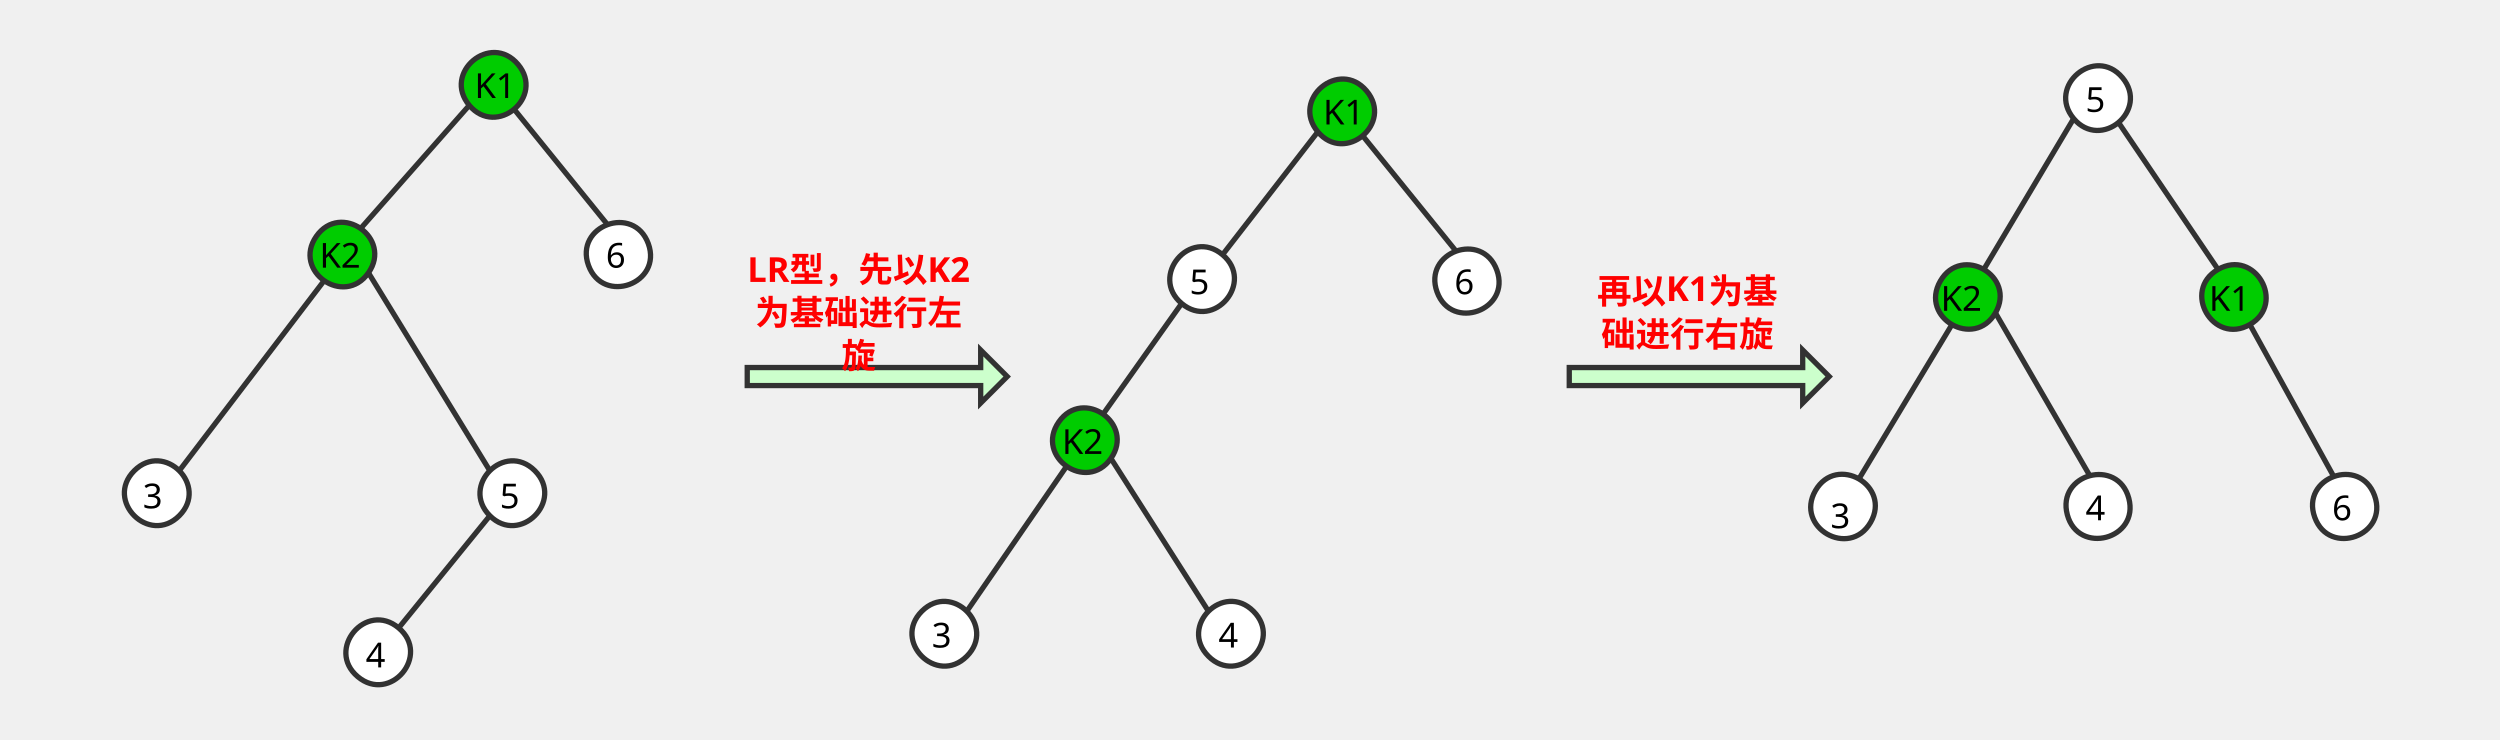
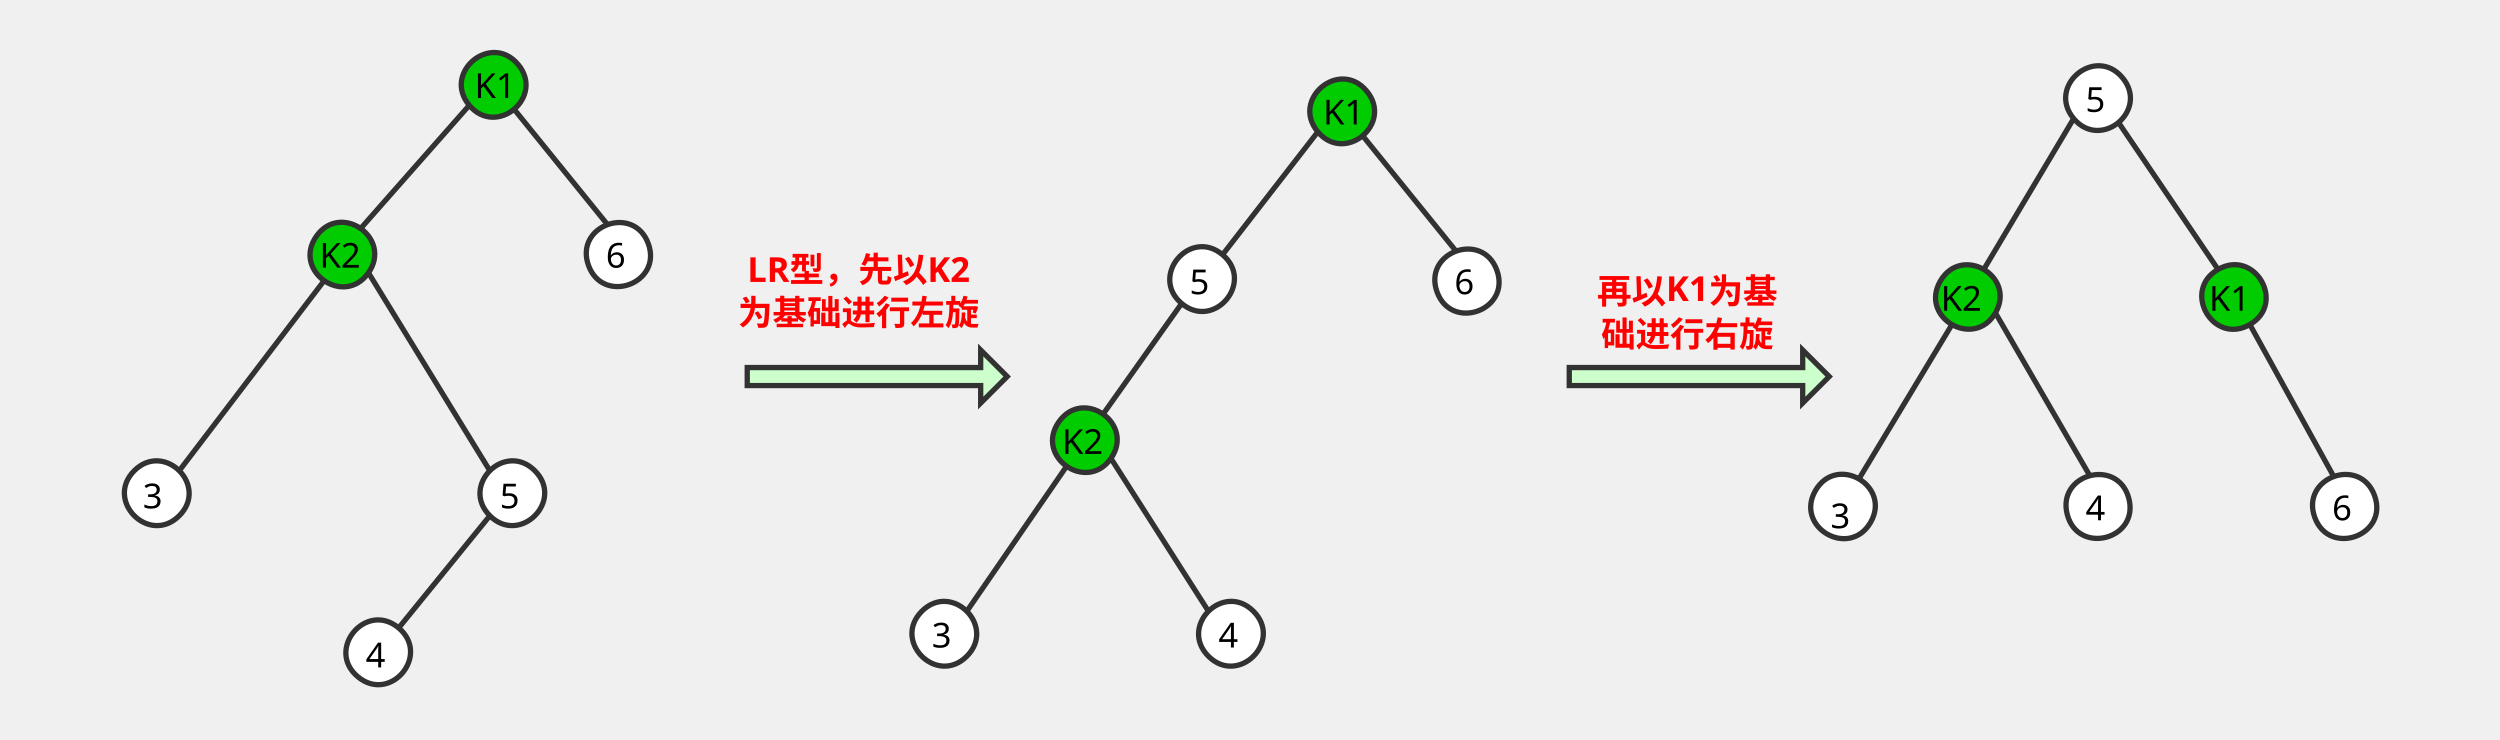
<svg xmlns="http://www.w3.org/2000/svg" id="processonSvg1000" viewBox="123.168 61.0 942.796 279.0" width="942.796" height="279.0">
  <defs id="ProcessOnDefs1001" />
  <g id="ProcessOnG1002">
    <path id="ProcessOnPath1003" d="M123.168 61.0H1065.964V340.0H123.168V61.0Z" fill="none" />
    <g id="ProcessOnG1004">
      <g id="ProcessOnG1005" transform="matrix(0.7660444,-0.6427876,0.6427876,0.7660444,292.4279,91.52092)" opacity="1.0">
        <path id="ProcessOnPath1006" d="M0.0 12.0C0.0 -4.0 24.0 -4.0 24.0 12.0C24.0 28.0 0.0 28.0 0.0 12.0Z" stroke="#323232" stroke-width="2.0" stroke-dasharray="none" opacity="1.0" fill="#00cc00" />
      </g>
      <g id="ProcessOnG1007" transform="matrix(0.9396926,-0.3420201,0.3420201,0.9396926,341.0,149.8279)" opacity="1.0">
        <path id="ProcessOnPath1008" d="M0.0 12.0C0.0 -4.0 24.0 -4.0 24.0 12.0C24.0 28.0 0.0 28.0 0.0 12.0Z" stroke="#323232" stroke-width="2.0" stroke-dasharray="none" opacity="1.0" fill="#ffffff" />
      </g>
      <g id="ProcessOnG1009" transform="matrix(0.819152,0.5735764,-0.5735764,0.819152,249.3404,140.2873)" opacity="1.0">
        <path id="ProcessOnPath1010" d="M0.0 12.0C0.0 -4.0 24.0 -4.0 24.0 12.0C24.0 28.0 0.0 28.0 0.0 12.0Z" stroke="#323232" stroke-width="2.0" stroke-dasharray="none" opacity="1.0" fill="#00cc00" />
      </g>
      <g id="ProcessOnG1011">
        <path id="ProcessOnPath1012" d="M300.141 100.713L259.17 147.17" stroke="#323232" stroke-width="2.0" stroke-dasharray="none" fill="none" />
      </g>
      <g id="ProcessOnG1013">
        <path id="ProcessOnPath1014" d="M317.047 102.193L352.276 145.724" stroke="#323232" stroke-width="2.0" stroke-dasharray="none" fill="none" />
      </g>
      <g id="ProcessOnG1015" transform="matrix(0.7071068,-0.7071068,0.7071068,0.7071068,299.41,247.0)" opacity="1.0">
        <path id="ProcessOnPath1016" d="M0.0 12.0C0.0 -4.0 24.0 -4.0 24.0 12.0C24.0 28.0 0.0 28.0 0.0 12.0Z" stroke="#323232" stroke-width="2.0" stroke-dasharray="none" opacity="1.0" fill="#ffffff" />
      </g>
      <g id="ProcessOnG1017" transform="matrix(0.7071068,0.7071068,-0.7071068,0.7071068,182.2873,230.0294)" opacity="1.0">
        <path id="ProcessOnPath1018" d="M0.0 12.0C0.0 -4.0 24.0 -4.0 24.0 12.0C24.0 28.0 0.0 28.0 0.0 12.0Z" stroke="#323232" stroke-width="2.0" stroke-dasharray="none" opacity="1.0" fill="#ffffff" />
      </g>
      <g id="ProcessOnG1019">
        <path id="ProcessOnPath1020" d="M245.404 166.83L190.773 238.515" stroke="#323232" stroke-width="2.0" stroke-dasharray="none" fill="none" />
      </g>
      <g id="ProcessOnG1021">
        <path id="ProcessOnPath1022" d="M262.117 163.883L307.895 238.515" stroke="#323232" stroke-width="2.0" stroke-dasharray="none" fill="none" />
      </g>
      <g id="ProcessOnG1023" transform="matrix(0.6427876,-0.7660444,0.7660444,0.6427876,248.8915,308.4791)" opacity="1.0">
        <path id="ProcessOnPath1024" d="M0.0 12.0C0.0 -4.0 24.0 -4.0 24.0 12.0C24.0 28.0 0.0 28.0 0.0 12.0Z" stroke="#323232" stroke-width="2.0" stroke-dasharray="none" opacity="1.0" fill="#ffffff" />
      </g>
      <g id="ProcessOnG1025" transform="matrix(1.0,0.0,0.0,1.0,263.8806,82.75)" opacity="1.0">
        <path id="ProcessOnPath1026" d="M0.0 0.0L94.0 0.0L94.0 20.0L0.0 20.0Z" stroke="none" stroke-width="0.0" stroke-dasharray="none" opacity="1.0" fill="none" />
        <g id="ProcessOnG1027" transform="matrix(1.0,0.0,0.0,1.0,0.0,1.875)">
          <text id="ProcessOnText1028" fill="#000000" font-size="13" x="46.0" y="13.325" font-family="微软雅黑" font-weight="normal" font-style="normal" text-decoration="none" family="微软雅黑" text-anchor="middle" size="13">K1</text>
        </g>
      </g>
      <g id="ProcessOnG1029" transform="matrix(1.0,0.0,0.0,1.0,220.3339,146.75)" opacity="1.0">
        <path id="ProcessOnPath1030" d="M0.0 0.0L64.166 0.0L64.166 20.0L0.0 20.0Z" stroke="none" stroke-width="0.0" stroke-dasharray="none" opacity="1.0" fill="none" />
        <g id="ProcessOnG1031" transform="matrix(1.0,0.0,0.0,1.0,0.0,1.875)">
          <text id="ProcessOnText1032" fill="#000000" font-size="13" x="31.083" y="13.325" font-family="微软雅黑" font-weight="normal" font-style="normal" text-decoration="none" family="微软雅黑" text-anchor="middle" size="13">K2</text>
        </g>
      </g>
      <g id="ProcessOnG1033" transform="matrix(0.8660254,0.5,-0.5,0.8660254,860.895,156.6077)" opacity="1.0">
        <path id="ProcessOnPath1034" d="M0.0 12.0C0.0 -4.0 24.0 -4.0 24.0 12.0C24.0 28.0 0.0 28.0 0.0 12.0Z" stroke="#323232" stroke-width="2.0" stroke-dasharray="none" opacity="1.0" fill="#00cc00" />
      </g>
      <g id="ProcessOnG1035" transform="matrix(1.0,0.0,0.0,1.0,143.1678,235.0)" opacity="1.0">
        <path id="ProcessOnPath1036" d="M0.0 0.0L77.166 0.0L77.166 25.0L0.0 25.0Z" stroke="none" stroke-width="0.0" stroke-dasharray="none" opacity="1.0" fill="none" />
        <g id="ProcessOnG1037" transform="matrix(1.0,0.0,0.0,1.0,0.0,4.375)">
          <text id="ProcessOnText1038" fill="#000000" font-size="13" x="37.583" y="13.325" font-family="微软雅黑" font-weight="normal" font-style="normal" text-decoration="none" family="微软雅黑" text-anchor="middle" size="13">3</text>
        </g>
      </g>
      <g id="ProcessOnG1039" transform="matrix(0.5,0.8660254,-0.8660254,0.5,970.0237,156.6077)" opacity="1.0">
        <path id="ProcessOnPath1040" d="M0.0 12.0C0.0 -4.0 24.0 -4.0 24.0 12.0C24.0 28.0 0.0 28.0 0.0 12.0Z" stroke="#323232" stroke-width="2.0" stroke-dasharray="none" opacity="1.0" fill="#00cc00" />
      </g>
      <g id="ProcessOnG1041" transform="matrix(1.0,0.0,0.0,1.0,825.2145,160.5)" opacity="1.0">
        <path id="ProcessOnPath1042" d="M0.0 0.0L77.166 0.0L77.166 25.0L0.0 25.0Z" stroke="none" stroke-width="0.0" stroke-dasharray="none" opacity="1.0" fill="none" />
        <g id="ProcessOnG1043" transform="matrix(1.0,0.0,0.0,1.0,0.0,4.375)">
          <text id="ProcessOnText1044" fill="#000000" font-size="13" x="37.583" y="13.325" font-family="微软雅黑" font-weight="normal" font-style="normal" text-decoration="none" family="微软雅黑" text-anchor="middle" size="13">K2</text>
        </g>
      </g>
      <g id="ProcessOnG1045" transform="matrix(0.9396926,-0.3420201,0.3420201,0.9396926,992.0,244.8279)" opacity="1.0">
        <path id="ProcessOnPath1046" d="M0.0 12.0C0.0 -4.0 24.0 -4.0 24.0 12.0C24.0 28.0 0.0 28.0 0.0 12.0Z" stroke="#323232" stroke-width="2.0" stroke-dasharray="none" opacity="1.0" fill="#ffffff" />
      </g>
      <g id="ProcessOnG1047" transform="matrix(0.8660254,0.5,-0.5,0.8660254,813.8119,235.6077)" opacity="1.0">
        <path id="ProcessOnPath1048" d="M0.0 12.0C0.0 -4.0 24.0 -4.0 24.0 12.0C24.0 28.0 0.0 28.0 0.0 12.0Z" stroke="#323232" stroke-width="2.0" stroke-dasharray="none" opacity="1.0" fill="#ffffff" />
      </g>
      <g id="ProcessOnG1049" transform="matrix(0.9659258,-0.258819,0.258819,0.9659258,899.6836,243.5147)" opacity="1.0">
        <path id="ProcessOnPath1050" d="M0.0 12.0C0.0 -4.0 24.0 -4.0 24.0 12.0C24.0 28.0 0.0 28.0 0.0 12.0Z" stroke="#323232" stroke-width="2.0" stroke-dasharray="none" opacity="1.0" fill="#ffffff" />
      </g>
      <g id="ProcessOnG1051" transform="matrix(0.7660444,-0.6427876,0.6427876,0.7660444,897.4746,96.52092)" opacity="1.0">
        <path id="ProcessOnPath1052" d="M0.0 12.0C0.0 -4.0 24.0 -4.0 24.0 12.0C24.0 28.0 0.0 28.0 0.0 12.0Z" stroke="#323232" stroke-width="2.0" stroke-dasharray="none" opacity="1.0" fill="#ffffff" />
      </g>
      <g id="ProcessOnG1053" transform="matrix(1.0,0.0,0.0,1.0,227.2145,295.0)" opacity="1.0">
        <path id="ProcessOnPath1054" d="M0.0 0.0L77.166 0.0L77.166 25.0L0.0 25.0Z" stroke="none" stroke-width="0.0" stroke-dasharray="none" opacity="1.0" fill="none" />
        <g id="ProcessOnG1055" transform="matrix(1.0,0.0,0.0,1.0,0.0,4.375)">
          <text id="ProcessOnText1056" fill="#000000" font-size="13" x="37.583" y="13.325" font-family="微软雅黑" font-weight="normal" font-style="normal" text-decoration="none" family="微软雅黑" text-anchor="middle" size="13">4</text>
        </g>
      </g>
      <g id="ProcessOnG1057" transform="matrix(1.0,0.0,0.0,1.0,926.3806,160.5)" opacity="1.0">
        <path id="ProcessOnPath1058" d="M0.0 0.0L77.166 0.0L77.166 25.0L0.0 25.0Z" stroke="none" stroke-width="0.0" stroke-dasharray="none" opacity="1.0" fill="none" />
        <g id="ProcessOnG1059" transform="matrix(1.0,0.0,0.0,1.0,0.0,4.375)">
          <text id="ProcessOnText1060" fill="#000000" font-size="13" x="37.583" y="13.325" font-family="微软雅黑" font-weight="normal" font-style="normal" text-decoration="none" family="微软雅黑" text-anchor="middle" size="13">K1</text>
        </g>
      </g>
      <g id="ProcessOnG1061" transform="matrix(1.0,0.0,0.0,1.0,277.7975,235.0)" opacity="1.0">
        <path id="ProcessOnPath1062" d="M0.0 0.0L77.166 0.0L77.166 25.0L0.0 25.0Z" stroke="none" stroke-width="0.0" stroke-dasharray="none" opacity="1.0" fill="none" />
        <g id="ProcessOnG1063" transform="matrix(1.0,0.0,0.0,1.0,0.0,4.375)">
          <text id="ProcessOnText1064" fill="#000000" font-size="13" x="37.583" y="13.325" font-family="微软雅黑" font-weight="normal" font-style="normal" text-decoration="none" family="微软雅黑" text-anchor="middle" size="13">5</text>
        </g>
      </g>
      <g id="ProcessOnG1065" transform="matrix(1.0,0.0,0.0,1.0,317.7975,144.25)" opacity="1.0">
        <path id="ProcessOnPath1066" d="M0.0 0.0L77.166 0.0L77.166 25.0L0.0 25.0Z" stroke="none" stroke-width="0.0" stroke-dasharray="none" opacity="1.0" fill="none" />
        <g id="ProcessOnG1067" transform="matrix(1.0,0.0,0.0,1.0,0.0,4.375)">
          <text id="ProcessOnText1068" fill="#000000" font-size="13" x="37.583" y="13.325" font-family="微软雅黑" font-weight="normal" font-style="normal" text-decoration="none" family="微软雅黑" text-anchor="middle" size="13">6</text>
        </g>
      </g>
      <g id="ProcessOnG1069" transform="matrix(1.0,0.0,0.0,1.0,779.6212,242.5)" opacity="1.0">
        <path id="ProcessOnPath1070" d="M0.0 0.0L77.166 0.0L77.166 25.0L0.0 25.0Z" stroke="none" stroke-width="0.0" stroke-dasharray="none" opacity="1.0" fill="none" />
        <g id="ProcessOnG1071" transform="matrix(1.0,0.0,0.0,1.0,0.0,4.375)">
          <text id="ProcessOnText1072" fill="#000000" font-size="13" x="37.583" y="13.325" font-family="微软雅黑" font-weight="normal" font-style="normal" text-decoration="none" family="微软雅黑" text-anchor="middle" size="13">3</text>
        </g>
      </g>
      <g id="ProcessOnG1073" transform="matrix(1.0,0.0,0.0,1.0,875.7975,239.5)" opacity="1.0">
        <path id="ProcessOnPath1074" d="M0.0 0.0L77.166 0.0L77.166 25.0L0.0 25.0Z" stroke="none" stroke-width="0.0" stroke-dasharray="none" opacity="1.0" fill="none" />
        <g id="ProcessOnG1075" transform="matrix(1.0,0.0,0.0,1.0,0.0,4.375)">
          <text id="ProcessOnText1076" fill="#000000" font-size="13" x="37.583" y="13.325" font-family="微软雅黑" font-weight="normal" font-style="normal" text-decoration="none" family="微软雅黑" text-anchor="middle" size="13">4</text>
        </g>
      </g>
      <g id="ProcessOnG1077" transform="matrix(1.0,0.0,0.0,1.0,875.7975,85.5)" opacity="1.0">
        <path id="ProcessOnPath1078" d="M0.0 0.0L77.166 0.0L77.166 25.0L0.0 25.0Z" stroke="none" stroke-width="0.0" stroke-dasharray="none" opacity="1.0" fill="none" />
        <g id="ProcessOnG1079" transform="matrix(1.0,0.0,0.0,1.0,0.0,4.375)">
          <text id="ProcessOnText1080" fill="#000000" font-size="13" x="37.583" y="13.325" font-family="微软雅黑" font-weight="normal" font-style="normal" text-decoration="none" family="微软雅黑" text-anchor="middle" size="13">5</text>
        </g>
      </g>
      <g id="ProcessOnG1081" transform="matrix(1.0,0.0,0.0,1.0,968.7975,239.5)" opacity="1.0">
        <path id="ProcessOnPath1082" d="M0.0 0.0L77.166 0.0L77.166 25.0L0.0 25.0Z" stroke="none" stroke-width="0.0" stroke-dasharray="none" opacity="1.0" fill="none" />
        <g id="ProcessOnG1083" transform="matrix(1.0,0.0,0.0,1.0,0.0,4.375)">
          <text id="ProcessOnText1084" fill="#000000" font-size="13" x="37.583" y="13.325" font-family="微软雅黑" font-weight="normal" font-style="normal" text-decoration="none" family="微软雅黑" text-anchor="middle" size="13">6</text>
        </g>
      </g>
      <g id="ProcessOnG1085" transform="matrix(1.0,0.0,0.0,1.0,404.9636,193.0)" opacity="1.0">
        <path id="ProcessOnPath1086" d="M0.0 6.6L88.036 6.6L88.036 0.0L98.036 10.0L88.036 20.0L88.036 13.4L0.0 13.4L0.0 6.6Z" stroke="#323232" stroke-width="2.0" stroke-dasharray="none" opacity="1.0" fill="#ccffcc" />
      </g>
      <g id="ProcessOnG1087" transform="matrix(1.0,0.0,0.0,1.0,401.9636,160.5)" opacity="1.0">
        <path id="ProcessOnPath1088" d="M0.0 0.0L92.018 0.0L92.018 35.75L0.0 35.75Z" stroke="none" stroke-width="0.0" stroke-dasharray="none" opacity="1.0" fill="none" />
        <g id="ProcessOnG1089" transform="matrix(1.0,0.0,0.0,1.0,0.0,-6.5)">
          <text id="ProcessOnText1090" fill="#ff0000" font-size="13" x="45.009" y="13.325" font-family="微软雅黑" font-weight="bold" font-style="normal" text-decoration="none" family="微软雅黑" text-anchor="middle" size="13">LR型，先以K2</text>
-           <text id="ProcessOnText1091" fill="#ff0000" font-size="13" x="45.009" y="29.575" font-family="微软雅黑" font-weight="bold" font-style="normal" text-decoration="none" family="微软雅黑" text-anchor="middle" size="13">为基础进行左</text>
-           <text id="ProcessOnText1092" fill="#ff0000" font-size="13" x="45.009" y="45.825" font-family="微软雅黑" font-weight="bold" font-style="normal" text-decoration="none" family="微软雅黑" text-anchor="middle" size="13">旋</text>
+           <text id="ProcessOnText1091" fill="#ff0000" font-size="13" x="45.009" y="29.575" font-family="微软雅黑" font-weight="bold" font-style="normal" text-decoration="none" family="微软雅黑" text-anchor="middle" size="13">为基础进行左旋</text>
        </g>
      </g>
      <g id="ProcessOnG1093">
        <path id="ProcessOnPath1094" d="M273.511 297.807L307.895 255.485" stroke="#323232" stroke-width="2.0" stroke-dasharray="none" fill="none" />
      </g>
      <g id="ProcessOnG1095" transform="matrix(0.7660444,-0.6427876,0.6427876,0.7660444,612.4279,101.5209)" opacity="1.0">
        <path id="ProcessOnPath1096" d="M0.0 12.0C0.0 -4.0 24.0 -4.0 24.0 12.0C24.0 28.0 0.0 28.0 0.0 12.0Z" stroke="#323232" stroke-width="2.0" stroke-dasharray="none" opacity="1.0" fill="#00cc00" />
      </g>
      <g id="ProcessOnG1097" transform="matrix(0.9396926,-0.3420201,0.3420201,0.9396926,661.0,159.8279)" opacity="1.0">
        <path id="ProcessOnPath1098" d="M0.0 12.0C0.0 -4.0 24.0 -4.0 24.0 12.0C24.0 28.0 0.0 28.0 0.0 12.0Z" stroke="#323232" stroke-width="2.0" stroke-dasharray="none" opacity="1.0" fill="#ffffff" />
      </g>
      <g id="ProcessOnG1099" transform="matrix(0.819152,0.5735764,-0.5735764,0.819152,529.3404,210.2873)" opacity="1.0">
        <path id="ProcessOnPath1100" d="M0.0 12.0C0.0 -4.0 24.0 -4.0 24.0 12.0C24.0 28.0 0.0 28.0 0.0 12.0Z" stroke="#323232" stroke-width="2.0" stroke-dasharray="none" opacity="1.0" fill="#00cc00" />
      </g>
      <g id="ProcessOnG1101">
        <path id="ProcessOnPath1102" d="M637.047 112.193L672.276 155.724" stroke="#323232" stroke-width="2.0" stroke-dasharray="none" fill="none" />
      </g>
      <g id="ProcessOnG1103" transform="matrix(0.7071068,-0.7071068,0.7071068,0.7071068,570.41,300.0)" opacity="1.0">
        <path id="ProcessOnPath1104" d="M0.0 12.0C0.0 -4.0 24.0 -4.0 24.0 12.0C24.0 28.0 0.0 28.0 0.0 12.0Z" stroke="#323232" stroke-width="2.0" stroke-dasharray="none" opacity="1.0" fill="#ffffff" />
      </g>
      <g id="ProcessOnG1105" transform="matrix(0.7071068,0.7071068,-0.7071068,0.7071068,479.2873,283.0294)" opacity="1.0">
        <path id="ProcessOnPath1106" d="M0.0 12.0C0.0 -4.0 24.0 -4.0 24.0 12.0C24.0 28.0 0.0 28.0 0.0 12.0Z" stroke="#323232" stroke-width="2.0" stroke-dasharray="none" opacity="1.0" fill="#ffffff" />
      </g>
      <g id="ProcessOnG1107">
        <path id="ProcessOnPath1108" d="M525.404 236.83L487.773 291.515" stroke="#323232" stroke-width="2.0" stroke-dasharray="none" fill="none" />
      </g>
      <g id="ProcessOnG1109">
        <path id="ProcessOnPath1110" d="M542.117 233.883L578.895 291.515" stroke="#323232" stroke-width="2.0" stroke-dasharray="none" fill="none" />
      </g>
      <g id="ProcessOnG1111" transform="matrix(0.6427876,-0.7660444,0.7660444,0.6427876,559.594,167.7291)" opacity="1.0">
        <path id="ProcessOnPath1112" d="M0.0 12.0C0.0 -4.0 24.0 -4.0 24.0 12.0C24.0 28.0 0.0 28.0 0.0 12.0Z" stroke="#323232" stroke-width="2.0" stroke-dasharray="none" opacity="1.0" fill="#ffffff" />
      </g>
      <g id="ProcessOnG1113" transform="matrix(1.0,0.0,0.0,1.0,583.8806,92.75)" opacity="1.0">
        <path id="ProcessOnPath1114" d="M0.0 0.0L94.0 0.0L94.0 20.0L0.0 20.0Z" stroke="none" stroke-width="0.0" stroke-dasharray="none" opacity="1.0" fill="none" />
        <g id="ProcessOnG1115" transform="matrix(1.0,0.0,0.0,1.0,0.0,1.875)">
          <text id="ProcessOnText1116" fill="#000000" font-size="13" x="46.0" y="13.325" font-family="微软雅黑" font-weight="normal" font-style="normal" text-decoration="none" family="微软雅黑" text-anchor="middle" size="13">K1</text>
        </g>
      </g>
      <g id="ProcessOnG1117" transform="matrix(1.0,0.0,0.0,1.0,500.3339,217.0)" opacity="1.0">
        <path id="ProcessOnPath1118" d="M0.0 0.0L64.166 0.0L64.166 20.0L0.0 20.0Z" stroke="none" stroke-width="0.0" stroke-dasharray="none" opacity="1.0" fill="none" />
        <g id="ProcessOnG1119" transform="matrix(1.0,0.0,0.0,1.0,0.0,1.875)">
          <text id="ProcessOnText1120" fill="#000000" font-size="13" x="31.083" y="13.325" font-family="微软雅黑" font-weight="normal" font-style="normal" text-decoration="none" family="微软雅黑" text-anchor="middle" size="13">K2</text>
        </g>
      </g>
      <g id="ProcessOnG1121" transform="matrix(1.0,0.0,0.0,1.0,440.7042,287.5)" opacity="1.0">
        <path id="ProcessOnPath1122" d="M0.0 0.0L77.166 0.0L77.166 25.0L0.0 25.0Z" stroke="none" stroke-width="0.0" stroke-dasharray="none" opacity="1.0" fill="none" />
        <g id="ProcessOnG1123" transform="matrix(1.0,0.0,0.0,1.0,0.0,4.375)">
          <text id="ProcessOnText1124" fill="#000000" font-size="13" x="37.583" y="13.325" font-family="微软雅黑" font-weight="normal" font-style="normal" text-decoration="none" family="微软雅黑" text-anchor="middle" size="13">3</text>
        </g>
      </g>
      <g id="ProcessOnG1125" transform="matrix(1.0,0.0,0.0,1.0,548.7975,287.5)" opacity="1.0">
        <path id="ProcessOnPath1126" d="M0.0 0.0L77.166 0.0L77.166 25.0L0.0 25.0Z" stroke="none" stroke-width="0.0" stroke-dasharray="none" opacity="1.0" fill="none" />
        <g id="ProcessOnG1127" transform="matrix(1.0,0.0,0.0,1.0,0.0,4.375)">
          <text id="ProcessOnText1128" fill="#000000" font-size="13" x="37.583" y="13.325" font-family="微软雅黑" font-weight="normal" font-style="normal" text-decoration="none" family="微软雅黑" text-anchor="middle" size="13">4</text>
        </g>
      </g>
      <g id="ProcessOnG1129" transform="matrix(1.0,0.0,0.0,1.0,537.917,154.25)" opacity="1.0">
        <path id="ProcessOnPath1130" d="M0.0 0.0L77.166 0.0L77.166 25.0L0.0 25.0Z" stroke="none" stroke-width="0.0" stroke-dasharray="none" opacity="1.0" fill="none" />
        <g id="ProcessOnG1131" transform="matrix(1.0,0.0,0.0,1.0,0.0,4.375)">
          <text id="ProcessOnText1132" fill="#000000" font-size="13" x="37.583" y="13.325" font-family="微软雅黑" font-weight="normal" font-style="normal" text-decoration="none" family="微软雅黑" text-anchor="middle" size="13">5</text>
        </g>
      </g>
      <g id="ProcessOnG1133" transform="matrix(1.0,0.0,0.0,1.0,637.7975,154.25)" opacity="1.0">
        <path id="ProcessOnPath1134" d="M0.0 0.0L77.166 0.0L77.166 25.0L0.0 25.0Z" stroke="none" stroke-width="0.0" stroke-dasharray="none" opacity="1.0" fill="none" />
        <g id="ProcessOnG1135" transform="matrix(1.0,0.0,0.0,1.0,0.0,4.375)">
          <text id="ProcessOnText1136" fill="#000000" font-size="13" x="37.583" y="13.325" font-family="微软雅黑" font-weight="normal" font-style="normal" text-decoration="none" family="微软雅黑" text-anchor="middle" size="13">6</text>
        </g>
      </g>
      <g id="ProcessOnG1137">
        <path id="ProcessOnPath1138" d="M584.213 157.057L620.141 110.713" stroke="#323232" stroke-width="2.0" stroke-dasharray="none" fill="none" />
      </g>
      <g id="ProcessOnG1139">
        <path id="ProcessOnPath1140" d="M568.787 175.443L539.17 217.17" stroke="#323232" stroke-width="2.0" stroke-dasharray="none" fill="none" />
      </g>
      <g id="ProcessOnG1141">
        <path id="ProcessOnPath1142" d="M905.188 105.713L871.287 162.608" stroke="#323232" stroke-width="2.0" stroke-dasharray="none" fill="none" />
      </g>
      <g id="ProcessOnG1143">
        <path id="ProcessOnPath1144" d="M859.287 183.392L824.204 241.608" stroke="#323232" stroke-width="2.0" stroke-dasharray="none" fill="none" />
      </g>
      <g id="ProcessOnG1145">
        <path id="ProcessOnPath1146" d="M911.275 240.409L875.68 179.0" stroke="#323232" stroke-width="2.0" stroke-dasharray="none" fill="none" />
      </g>
      <g id="ProcessOnG1147">
        <path id="ProcessOnPath1148" d="M922.094 107.193L959.631 162.608" stroke="#323232" stroke-width="2.0" stroke-dasharray="none" fill="none" />
      </g>
      <g id="ProcessOnG1149">
        <path id="ProcessOnPath1150" d="M971.631 183.392L1003.276 240.724" stroke="#323232" stroke-width="2.0" stroke-dasharray="none" fill="none" />
      </g>
      <g id="ProcessOnG1151" transform="matrix(1.0,0.0,0.0,1.0,722.9636,160.5)" opacity="1.0">
        <path id="ProcessOnPath1152" d="M0.0 0.0L75.036 0.0L75.036 35.75L0.0 35.75Z" stroke="none" stroke-width="0.0" stroke-dasharray="none" opacity="1.0" fill="none" />
        <g id="ProcessOnG1153" transform="matrix(1.0,0.0,0.0,1.0,0.0,1.625)">
          <text id="ProcessOnText1154" fill="#ff0000" font-size="13" x="36.518" y="13.325" font-family="微软雅黑" font-weight="bold" font-style="normal" text-decoration="none" family="微软雅黑" text-anchor="middle" size="13">再以K1为基</text>
          <text id="ProcessOnText1155" fill="#ff0000" font-size="13" x="36.518" y="29.575" font-family="微软雅黑" font-weight="bold" font-style="normal" text-decoration="none" family="微软雅黑" text-anchor="middle" size="13">础进行右旋</text>
        </g>
      </g>
      <g id="ProcessOnG1156" transform="matrix(1.0,0.0,0.0,1.0,714.9636,193.0)" opacity="1.0">
        <path id="ProcessOnPath1157" d="M0.0 6.6L88.036 6.6L88.036 0.0L98.036 10.0L88.036 20.0L88.036 13.4L0.0 13.4L0.0 6.6Z" stroke="#323232" stroke-width="2.0" stroke-dasharray="none" opacity="1.0" fill="#ccffcc" />
      </g>
    </g>
  </g>
</svg>
